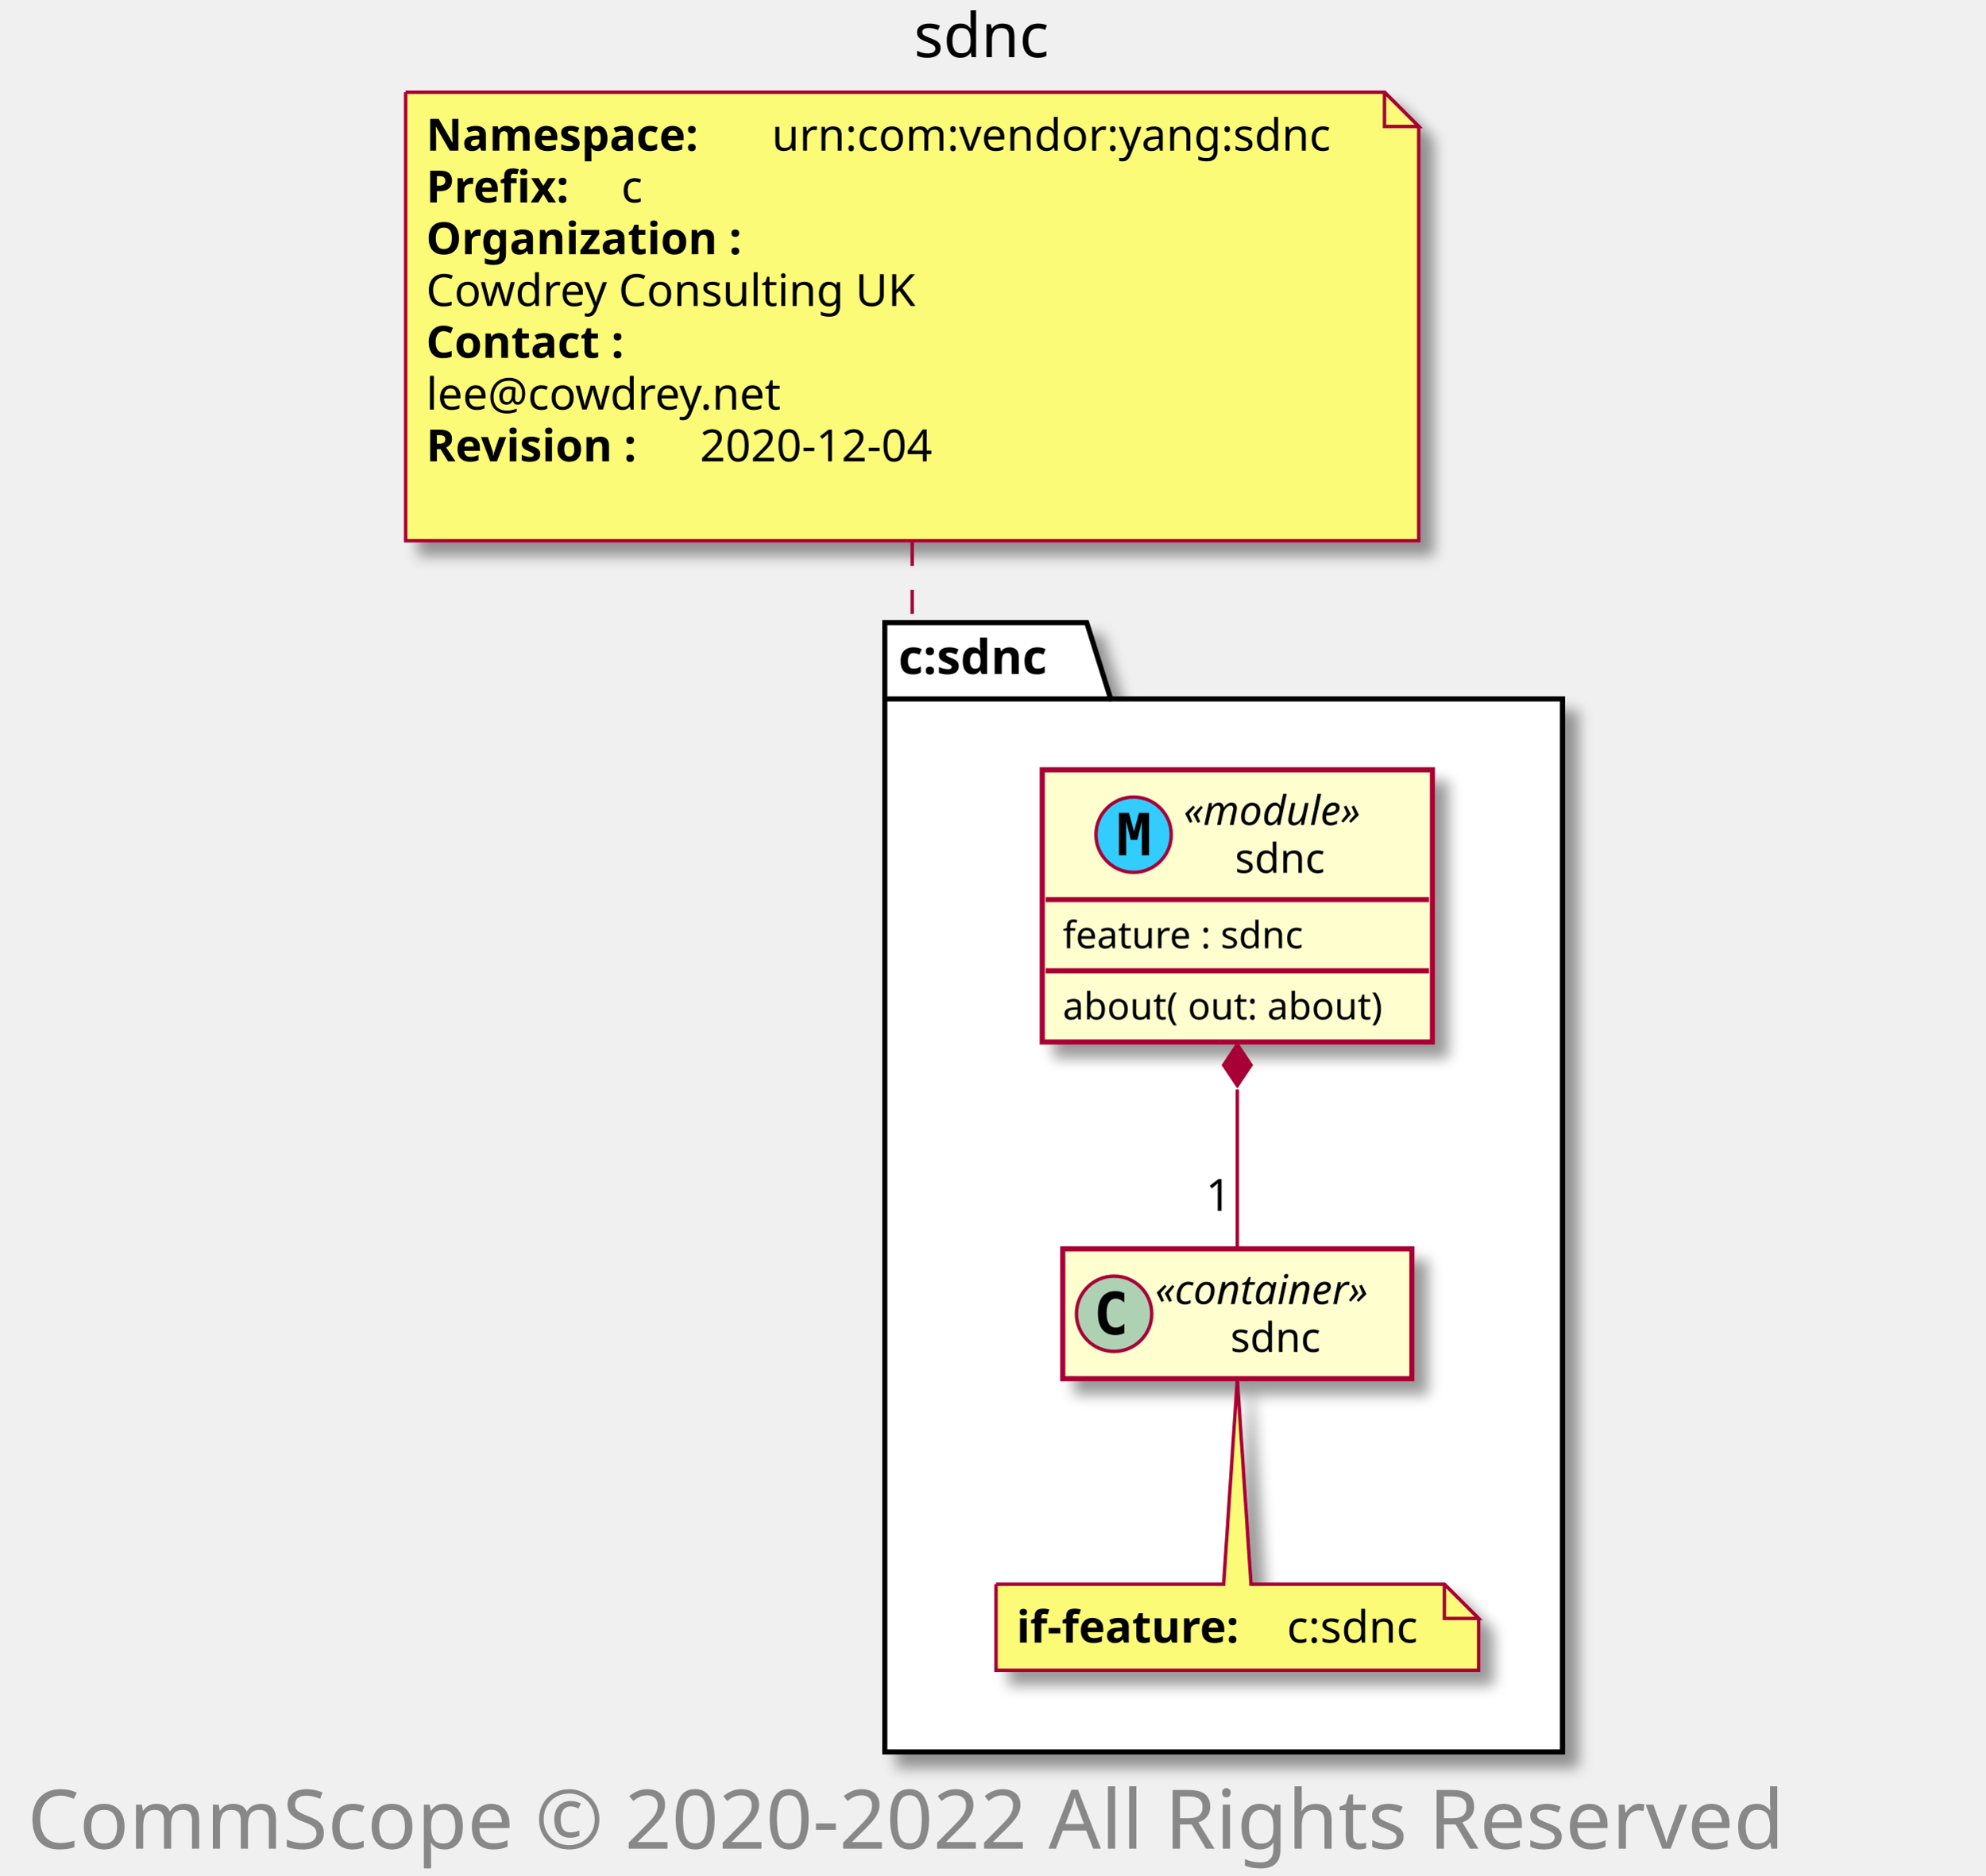
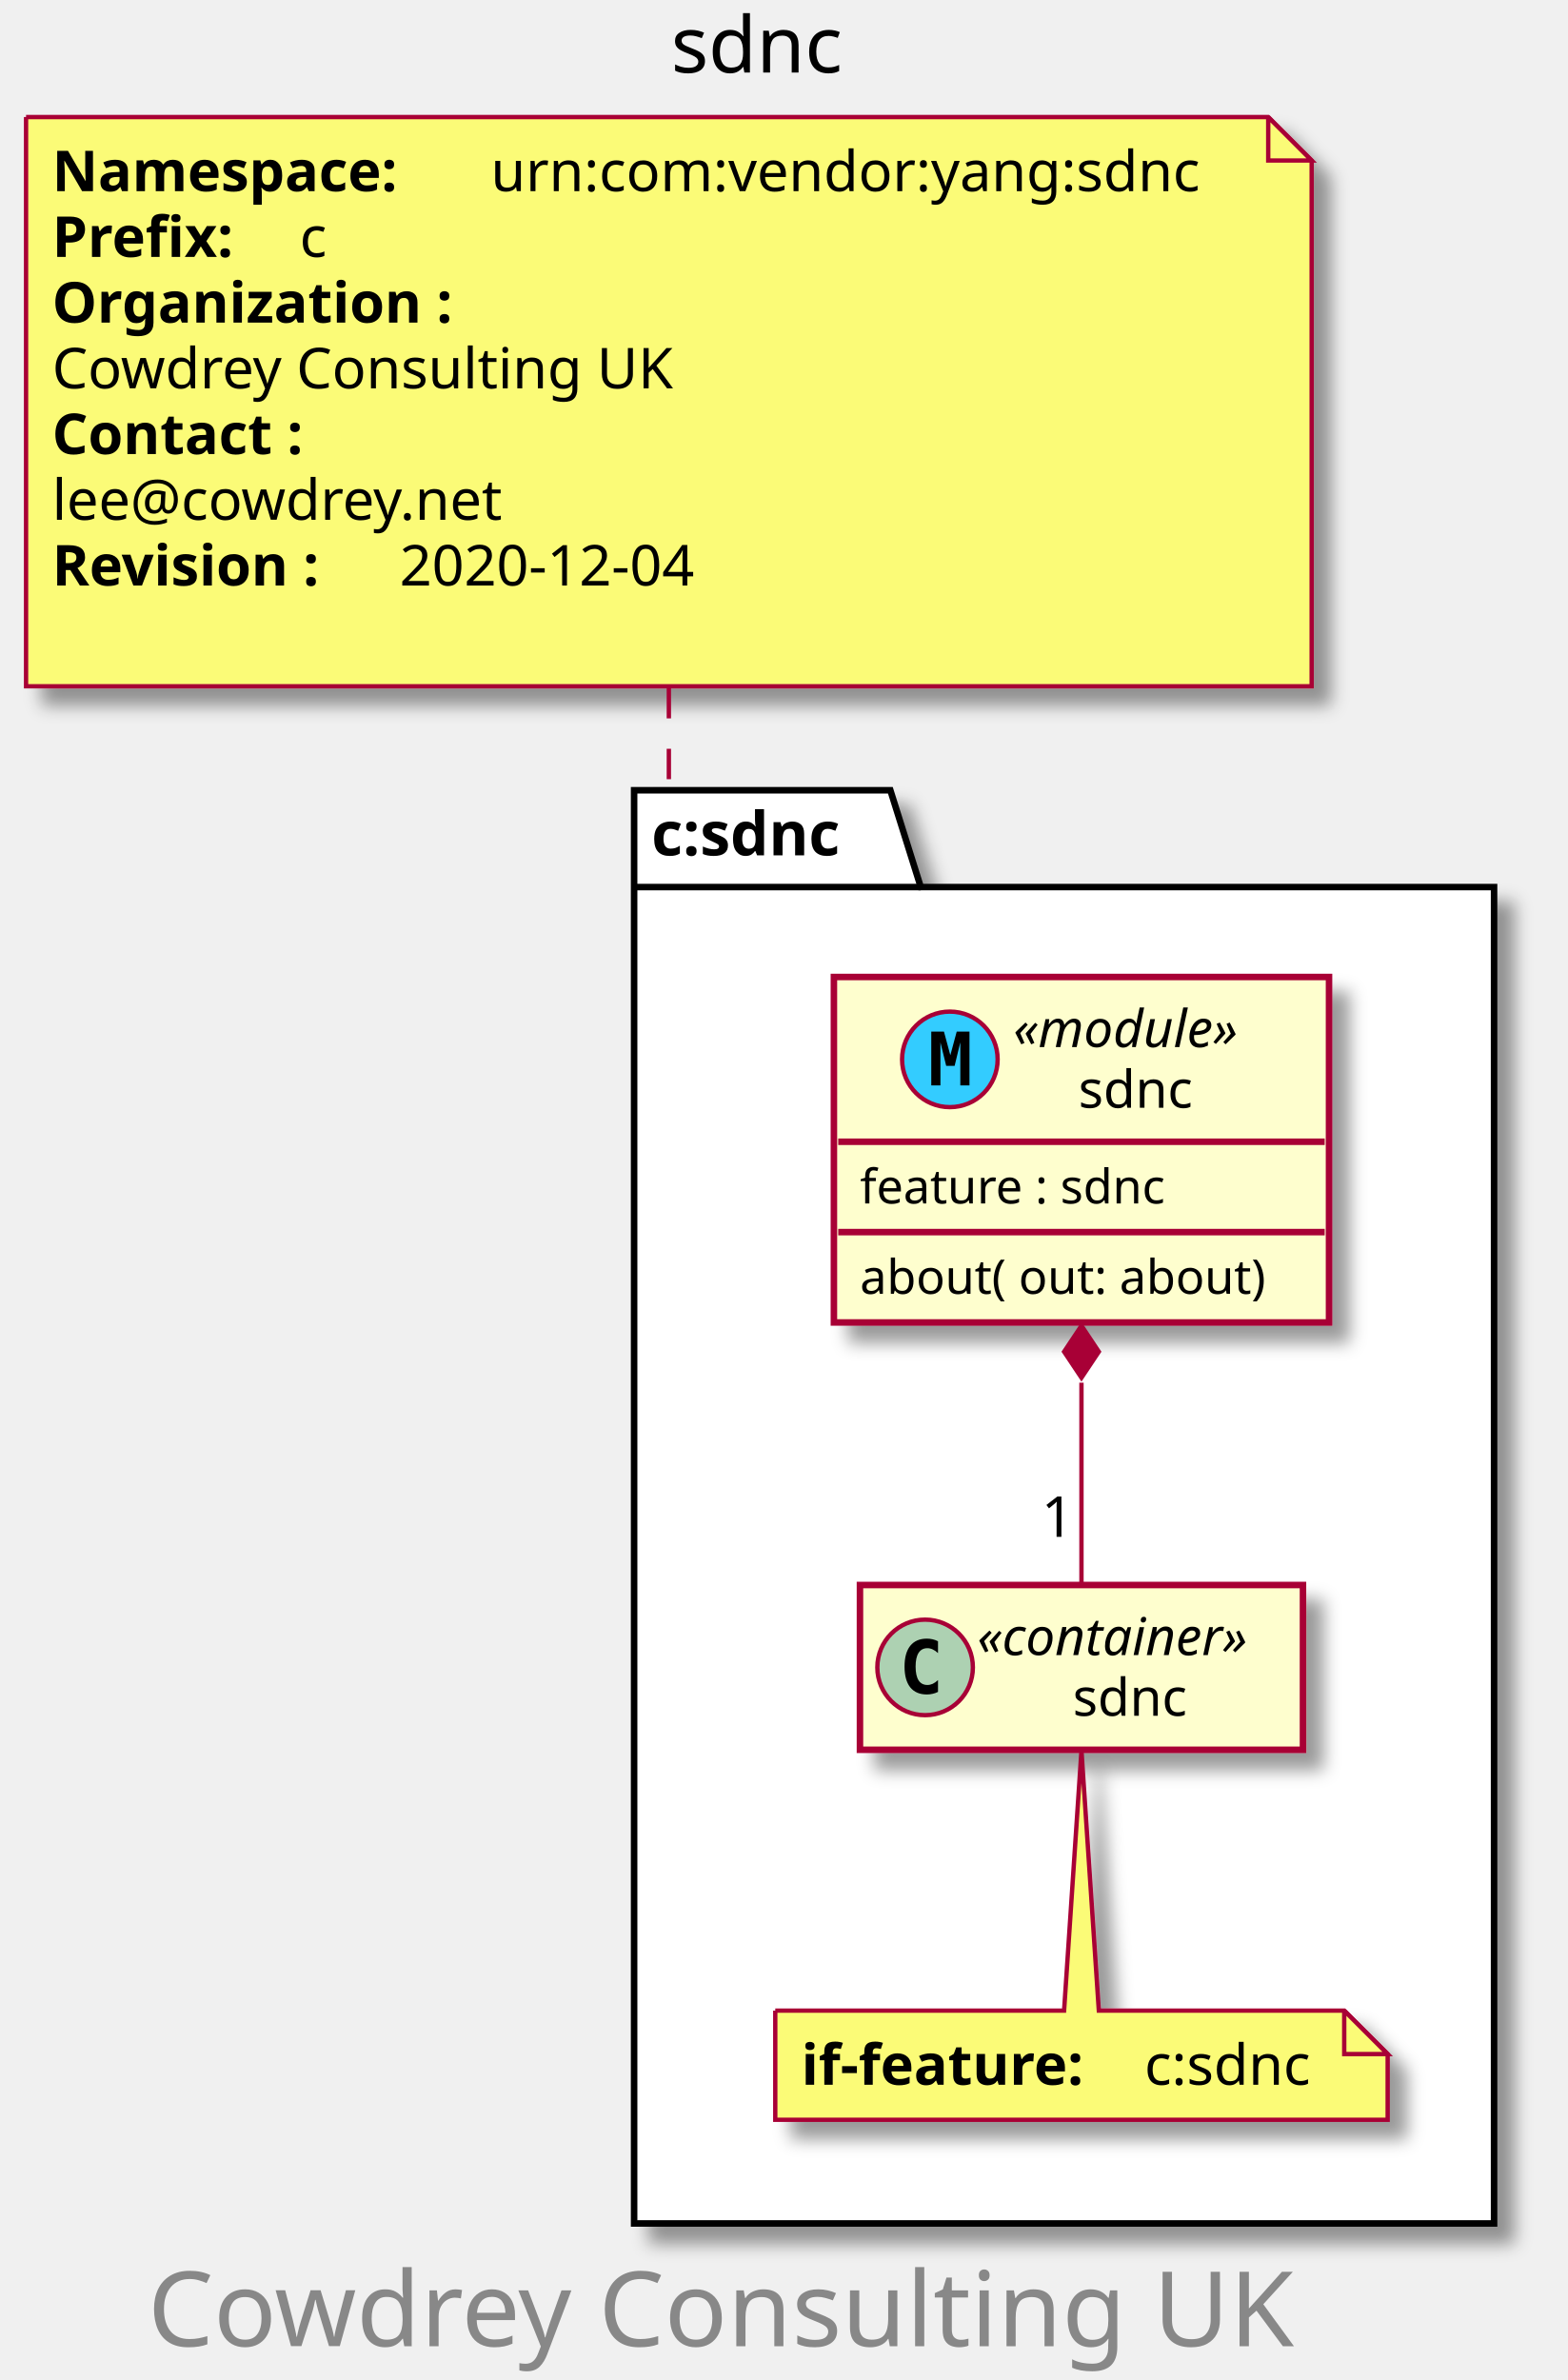
- <svg xmlns="http://www.w3.org/2000/svg" contentScriptType="application/ecmascript" contentStyleType="text/css" height="548px" preserveAspectRatio="none" style="width:580px;height:548px;background:#FFFFFF;" version="1.1" viewBox="0 0 580 548" width="580px" zoomAndPan="magnify">
+ <svg xmlns="http://www.w3.org/2000/svg" contentScriptType="application/ecmascript" contentStyleType="text/css" height="548px" preserveAspectRatio="none" style="width:361px;height:548px;background:#FFFFFF;" version="1.1" viewBox="0 0 361 548" width="361px" zoomAndPan="magnify">
  <defs>
-     <filter height="300%" id="f1vdg71n7hcj69" width="300%" x="-1" y="-1">
+     <filter height="300%" id="f17aw0c90mv00m" width="300%" x="-1" y="-1">
      <feGaussianBlur result="blurOut" stdDeviation="2.0" />
      <feColorMatrix in="blurOut" result="blurOut2" type="matrix" values="0 0 0 0 0 0 0 0 0 0 0 0 0 0 0 0 0 0 .4 0" />
      <feOffset dx="4.0" dy="4.0" in="blurOut2" result="blurOut3" />
      <feBlend in="SourceGraphic" in2="blurOut3" mode="normal" />
    </filter>
  </defs>
  <g>
-     <text fill="#000000" font-family="sans-serif" font-size="18" lengthAdjust="spacing" textLength="39" x="267" y="16.708">sdnc</text>
-     <polygon fill="#FFFFFF" filter="url(#f1vdg71n7hcj69)" points="258.5,181.953,317.5,181.953,324.5,204.25,456.5,204.25,456.5,511.953,258.5,511.953,258.5,181.953" style="stroke:#000000;stroke-width:1.5;" />
-     <line style="stroke:#000000;stroke-width:1.5;" x1="258.5" x2="324.5" y1="204.25" y2="204.25" />
-     <text fill="#000000" font-family="sans-serif" font-size="14" font-weight="bold" lengthAdjust="spacing" textLength="53" x="262.5" y="196.948">c:sdnc</text>
-     <rect codeLine="17" fill="#FEFECE" filter="url(#f1vdg71n7hcj69)" height="79.547" id="sdnc" style="stroke:#A80036;stroke-width:1.5;" width="114" x="304.5" y="224.953" />
-     <ellipse cx="331.2" cy="243.922" fill="#33CCFF" rx="11" ry="11" style="stroke:#A80036;stroke-width:1.0;" />
-     <path d="M326.919,237.531 L329.841,237.531 L331.309,242.969 L332.778,237.531 L335.716,237.531 L335.716,249.922 L333.606,249.922 L333.606,240 L332.294,245.422 L330.356,245.422 L329.028,240 L329.028,249.922 L326.919,249.922 L326.919,237.531 Z " fill="#000000" />
-     <text fill="#000000" font-family="sans-serif" font-size="12" font-style="italic" lengthAdjust="spacing" textLength="60" x="345.8" y="241.092">«module»</text>
-     <text fill="#000000" font-family="sans-serif" font-size="12" lengthAdjust="spacing" textLength="30" x="360.8" y="255.06">sdnc</text>
-     <line style="stroke:#A80036;stroke-width:1.5;" x1="305.5" x2="417.5" y1="262.891" y2="262.891" />
-     <text fill="#000000" font-family="sans-serif" font-size="11" lengthAdjust="spacing" textLength="80" x="310.5" y="277.101">feature : sdnc</text>
-     <line style="stroke:#A80036;stroke-width:1.5;" x1="305.5" x2="417.5" y1="283.695" y2="283.695" />
-     <text fill="#000000" font-family="sans-serif" font-size="11" lengthAdjust="spacing" textLength="102" x="310.5" y="297.906">about( out: about)</text>
-     <rect codeLine="20" fill="#FEFECE" filter="url(#f1vdg71n7hcj69)" height="37.938" id="sdnc_I_sdnc" style="stroke:#A80036;stroke-width:1.5;" width="102" x="310.5" y="364.953" />
-     <ellipse cx="325.5" cy="383.922" fill="#ADD1B2" rx="11" ry="11" style="stroke:#A80036;stroke-width:1.0;" />
-     <path d="M328.469,389.562 Q327.891,389.859 327.25,390 Q326.609,390.156 325.906,390.156 Q323.406,390.156 322.078,388.516 Q320.766,386.859 320.766,383.734 Q320.766,380.609 322.078,378.953 Q323.406,377.297 325.906,377.297 Q326.609,377.297 327.25,377.453 Q327.906,377.609 328.469,377.906 L328.469,380.625 Q327.844,380.047 327.25,379.781 Q326.656,379.5 326.031,379.5 Q324.688,379.5 324,380.578 Q323.312,381.641 323.312,383.734 Q323.312,385.828 324,386.906 Q324.688,387.969 326.031,387.969 Q326.656,387.969 327.25,387.703 Q327.844,387.422 328.469,386.844 L328.469,389.562 Z " fill="#000000" />
-     <text fill="#000000" font-family="sans-serif" font-size="12" font-style="italic" lengthAdjust="spacing" textLength="74" x="337.5" y="381.092">«container»</text>
-     <text fill="#000000" font-family="sans-serif" font-size="12" lengthAdjust="spacing" textLength="30" x="359.5" y="395.06">sdnc</text>
-     <path d="M291,462.953 L291,488.086 A0,0 0 0 0 291,488.086 L432,488.086 A0,0 0 0 0 432,488.086 L432,472.953 L422,462.953 L365.5,462.953 L361.5,403.063 L357.5,462.953 L291,462.953 A0,0 0 0 0 291,462.953 " fill="#FBFB77" filter="url(#f1vdg71n7hcj69)" style="stroke:#A80036;stroke-width:1.0;" />
-     <path d="M422,462.953 L422,472.953 L432,472.953 L422,462.953 " fill="#FBFB77" style="stroke:#A80036;stroke-width:1.0;" />
-     <text fill="#000000" font-family="sans-serif" font-size="13" font-weight="bold" lengthAdjust="spacing" textLength="74" x="297" y="480.02">if-feature:</text>
-     <text fill="#000000" font-family="sans-serif" font-size="13" lengthAdjust="spacing" textLength="41" x="376" y="480.02">c:sdnc</text>
-     <path d="M118.5,26.953 L118.5,158.016 L414.5,158.016 L414.5,36.953 L404.5,26.953 L118.5,26.953 " fill="#FBFB77" filter="url(#f1vdg71n7hcj69)" style="stroke:#A80036;stroke-width:1.0;" />
-     <path d="M404.5,26.953 L404.5,36.953 L414.5,36.953 L404.5,26.953 " fill="#FBFB77" style="stroke:#A80036;stroke-width:1.0;" />
-     <text fill="#000000" font-family="sans-serif" font-size="13" font-weight="bold" lengthAdjust="spacing" textLength="92" x="124.5" y="44.02">Namespace:</text>
-     <text fill="#000000" font-family="sans-serif" font-size="13" lengthAdjust="spacing" textLength="170" x="225.5" y="44.02">urn:com:vendor:yang:sdnc</text>
-     <text fill="#000000" font-family="sans-serif" font-size="13" font-weight="bold" lengthAdjust="spacing" textLength="48" x="124.5" y="59.153">Prefix:</text>
-     <text fill="#000000" font-family="sans-serif" font-size="13" lengthAdjust="spacing" textLength="7" x="181.5" y="59.153">c</text>
-     <text fill="#000000" font-family="sans-serif" font-size="13" font-weight="bold" lengthAdjust="spacing" textLength="104" x="124.5" y="74.286">Organization :</text>
-     <text fill="#000000" font-family="sans-serif" font-size="13" lengthAdjust="spacing" textLength="147" x="124.5" y="89.418">Cowdrey Consulting UK</text>
-     <text fill="#000000" font-family="sans-serif" font-size="13" font-weight="bold" lengthAdjust="spacing" textLength="67" x="124.5" y="104.551">Contact :</text>
-     <text fill="#000000" font-family="sans-serif" font-size="13" lengthAdjust="spacing" textLength="109" x="124.5" y="119.684">lee@cowdrey.net</text>
-     <text fill="#000000" font-family="sans-serif" font-size="13" font-weight="bold" lengthAdjust="spacing" textLength="71" x="124.5" y="134.817">Revision :</text>
-     <text fill="#000000" font-family="sans-serif" font-size="13" lengthAdjust="spacing" textLength="74" x="204.5" y="134.817">2020-12-04</text>
-     <text fill="#000000" font-family="sans-serif" font-size="13" lengthAdjust="spacing" textLength="0" x="128.5" y="149.95" />
-     <path d="M266.5,158.403 C266.5,164.237 266.5,170.206 266.5,176.191 C266.5,177.687 266.5,179.184 266.5,180.681 C266.5,181.055 266.5,181.429 266.5,181.803 " fill="none" id="GMN3-c_sdnc" style="stroke:#A80036;stroke-width:1.0;stroke-dasharray:7.0,7.0;" />
-     <path codeLine="21" d="M361.5,318.363 C361.5,335.033 361.5,352.373 361.5,364.893 " fill="none" id="sdnc-backto-sdnc_I_sdnc" style="stroke:#A80036;stroke-width:1.0;" />
-     <polygon fill="#A80036" points="361.5,305.233,357.5,311.233,361.5,317.233,365.5,311.233,361.5,305.233" style="stroke:#A80036;stroke-width:1.0;" />
-     <text fill="#000000" font-family="sans-serif" font-size="13" lengthAdjust="spacing" textLength="8" x="352.275" y="353.856">1</text>
-     <text fill="#888888" font-family="sans-serif" font-size="24" lengthAdjust="spacing" textLength="557" x="8" y="540.231">CommScope © 2020-2022 All Rights Reserved</text>
+     <text fill="#000000" font-family="sans-serif" font-size="18" lengthAdjust="spacing" textLength="39" x="154.5" y="16.708">sdnc</text>
+     <polygon fill="#FFFFFF" filter="url(#f17aw0c90mv00m)" points="146,181.953,205,181.953,212,204.25,344,204.25,344,511.953,146,511.953,146,181.953" style="stroke:#000000;stroke-width:1.5;" />
+     <line style="stroke:#000000;stroke-width:1.5;" x1="146" x2="212" y1="204.25" y2="204.25" />
+     <text fill="#000000" font-family="sans-serif" font-size="14" font-weight="bold" lengthAdjust="spacing" textLength="53" x="150" y="196.948">c:sdnc</text>
+     <rect codeLine="17" fill="#FEFECE" filter="url(#f17aw0c90mv00m)" height="79.547" id="sdnc" style="stroke:#A80036;stroke-width:1.5;" width="114" x="192" y="224.953" />
+     <ellipse cx="218.7" cy="243.922" fill="#33CCFF" rx="11" ry="11" style="stroke:#A80036;stroke-width:1.0;" />
+     <path d="M214.419,237.531 L217.341,237.531 L218.809,242.969 L220.278,237.531 L223.216,237.531 L223.216,249.922 L221.106,249.922 L221.106,240 L219.794,245.422 L217.856,245.422 L216.528,240 L216.528,249.922 L214.419,249.922 L214.419,237.531 Z " fill="#000000" />
+     <text fill="#000000" font-family="sans-serif" font-size="12" font-style="italic" lengthAdjust="spacing" textLength="60" x="233.3" y="241.092">«module»</text>
+     <text fill="#000000" font-family="sans-serif" font-size="12" lengthAdjust="spacing" textLength="30" x="248.3" y="255.06">sdnc</text>
+     <line style="stroke:#A80036;stroke-width:1.5;" x1="193" x2="305" y1="262.891" y2="262.891" />
+     <text fill="#000000" font-family="sans-serif" font-size="11" lengthAdjust="spacing" textLength="80" x="198" y="277.101">feature : sdnc</text>
+     <line style="stroke:#A80036;stroke-width:1.5;" x1="193" x2="305" y1="283.695" y2="283.695" />
+     <text fill="#000000" font-family="sans-serif" font-size="11" lengthAdjust="spacing" textLength="102" x="198" y="297.906">about( out: about)</text>
+     <rect codeLine="20" fill="#FEFECE" filter="url(#f17aw0c90mv00m)" height="37.938" id="sdnc_I_sdnc" style="stroke:#A80036;stroke-width:1.5;" width="102" x="198" y="364.953" />
+     <ellipse cx="213" cy="383.922" fill="#ADD1B2" rx="11" ry="11" style="stroke:#A80036;stroke-width:1.0;" />
+     <path d="M215.969,389.562 Q215.391,389.859 214.75,390 Q214.109,390.156 213.406,390.156 Q210.906,390.156 209.578,388.516 Q208.266,386.859 208.266,383.734 Q208.266,380.609 209.578,378.953 Q210.906,377.297 213.406,377.297 Q214.109,377.297 214.75,377.453 Q215.406,377.609 215.969,377.906 L215.969,380.625 Q215.344,380.047 214.75,379.781 Q214.156,379.5 213.531,379.5 Q212.188,379.5 211.5,380.578 Q210.812,381.641 210.812,383.734 Q210.812,385.828 211.5,386.906 Q212.188,387.969 213.531,387.969 Q214.156,387.969 214.75,387.703 Q215.344,387.422 215.969,386.844 L215.969,389.562 Z " fill="#000000" />
+     <text fill="#000000" font-family="sans-serif" font-size="12" font-style="italic" lengthAdjust="spacing" textLength="74" x="225" y="381.092">«container»</text>
+     <text fill="#000000" font-family="sans-serif" font-size="12" lengthAdjust="spacing" textLength="30" x="247" y="395.06">sdnc</text>
+     <path d="M178.5,462.953 L178.5,488.086 A0,0 0 0 0 178.5,488.086 L319.5,488.086 A0,0 0 0 0 319.5,488.086 L319.5,472.953 L309.5,462.953 L253,462.953 L249,403.063 L245,462.953 L178.5,462.953 A0,0 0 0 0 178.5,462.953 " fill="#FBFB77" filter="url(#f17aw0c90mv00m)" style="stroke:#A80036;stroke-width:1.0;" />
+     <path d="M309.5,462.953 L309.5,472.953 L319.5,472.953 L309.5,462.953 " fill="#FBFB77" style="stroke:#A80036;stroke-width:1.0;" />
+     <text fill="#000000" font-family="sans-serif" font-size="13" font-weight="bold" lengthAdjust="spacing" textLength="74" x="184.5" y="480.02">if-feature:</text>
+     <text fill="#000000" font-family="sans-serif" font-size="13" lengthAdjust="spacing" textLength="41" x="263.5" y="480.02">c:sdnc</text>
+     <path d="M6,26.953 L6,158.016 L302,158.016 L302,36.953 L292,26.953 L6,26.953 " fill="#FBFB77" filter="url(#f17aw0c90mv00m)" style="stroke:#A80036;stroke-width:1.0;" />
+     <path d="M292,26.953 L292,36.953 L302,36.953 L292,26.953 " fill="#FBFB77" style="stroke:#A80036;stroke-width:1.0;" />
+     <text fill="#000000" font-family="sans-serif" font-size="13" font-weight="bold" lengthAdjust="spacing" textLength="92" x="12" y="44.02">Namespace:</text>
+     <text fill="#000000" font-family="sans-serif" font-size="13" lengthAdjust="spacing" textLength="170" x="113" y="44.02">urn:com:vendor:yang:sdnc</text>
+     <text fill="#000000" font-family="sans-serif" font-size="13" font-weight="bold" lengthAdjust="spacing" textLength="48" x="12" y="59.153">Prefix:</text>
+     <text fill="#000000" font-family="sans-serif" font-size="13" lengthAdjust="spacing" textLength="7" x="69" y="59.153">c</text>
+     <text fill="#000000" font-family="sans-serif" font-size="13" font-weight="bold" lengthAdjust="spacing" textLength="104" x="12" y="74.286">Organization :</text>
+     <text fill="#000000" font-family="sans-serif" font-size="13" lengthAdjust="spacing" textLength="147" x="12" y="89.418">Cowdrey Consulting UK</text>
+     <text fill="#000000" font-family="sans-serif" font-size="13" font-weight="bold" lengthAdjust="spacing" textLength="67" x="12" y="104.551">Contact :</text>
+     <text fill="#000000" font-family="sans-serif" font-size="13" lengthAdjust="spacing" textLength="109" x="12" y="119.684">lee@cowdrey.net</text>
+     <text fill="#000000" font-family="sans-serif" font-size="13" font-weight="bold" lengthAdjust="spacing" textLength="71" x="12" y="134.817">Revision :</text>
+     <text fill="#000000" font-family="sans-serif" font-size="13" lengthAdjust="spacing" textLength="74" x="92" y="134.817">2020-12-04</text>
+     <text fill="#000000" font-family="sans-serif" font-size="13" lengthAdjust="spacing" textLength="0" x="16" y="149.95" />
+     <path d="M154,158.403 C154,164.237 154,170.206 154,176.191 C154,177.687 154,179.184 154,180.681 C154,181.055 154,181.429 154,181.803 " fill="none" id="GMN3-c_sdnc" style="stroke:#A80036;stroke-width:1.0;stroke-dasharray:7.0,7.0;" />
+     <path codeLine="21" d="M249,318.363 C249,335.033 249,352.373 249,364.893 " fill="none" id="sdnc-backto-sdnc_I_sdnc" style="stroke:#A80036;stroke-width:1.0;" />
+     <polygon fill="#A80036" points="249,305.233,245,311.233,249,317.233,253,311.233,249,305.233" style="stroke:#A80036;stroke-width:1.0;" />
+     <text fill="#000000" font-family="sans-serif" font-size="13" lengthAdjust="spacing" textLength="8" x="239.775" y="353.856">1</text>
+     <text fill="#888888" font-family="sans-serif" font-size="24" lengthAdjust="spacing" textLength="280" x="34" y="540.231">Cowdrey Consulting UK</text>
  </g>
</svg>
